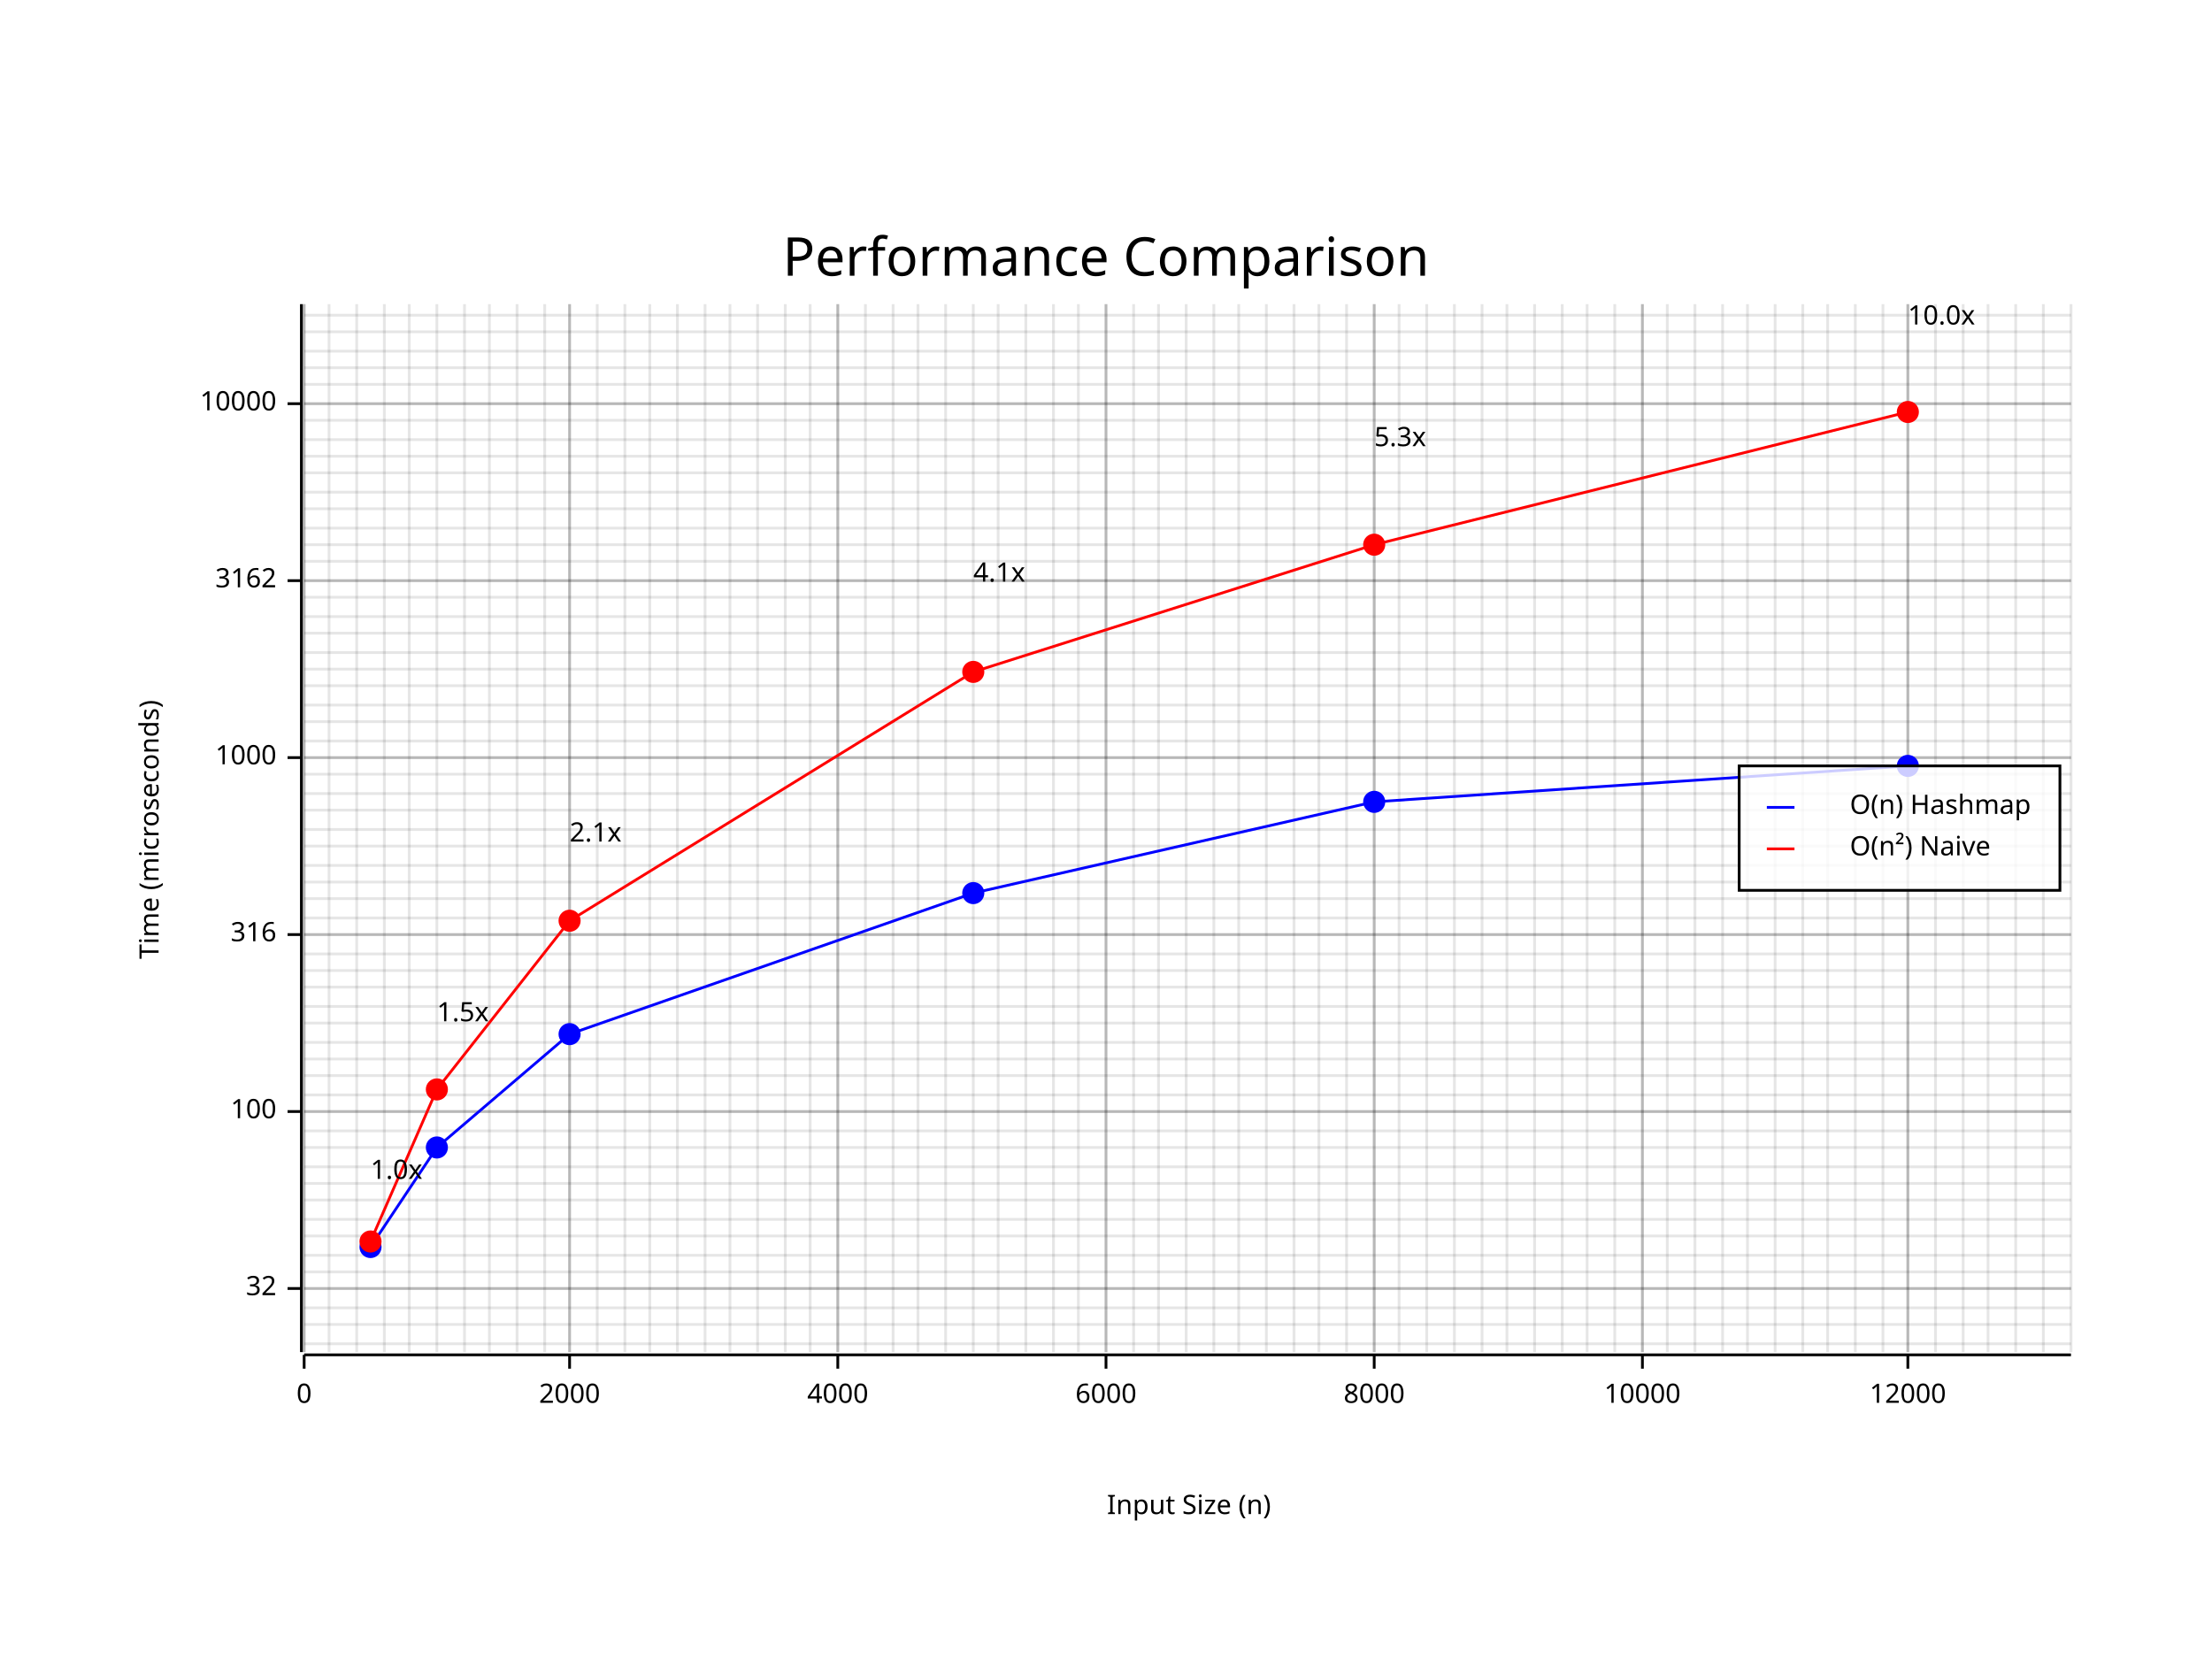
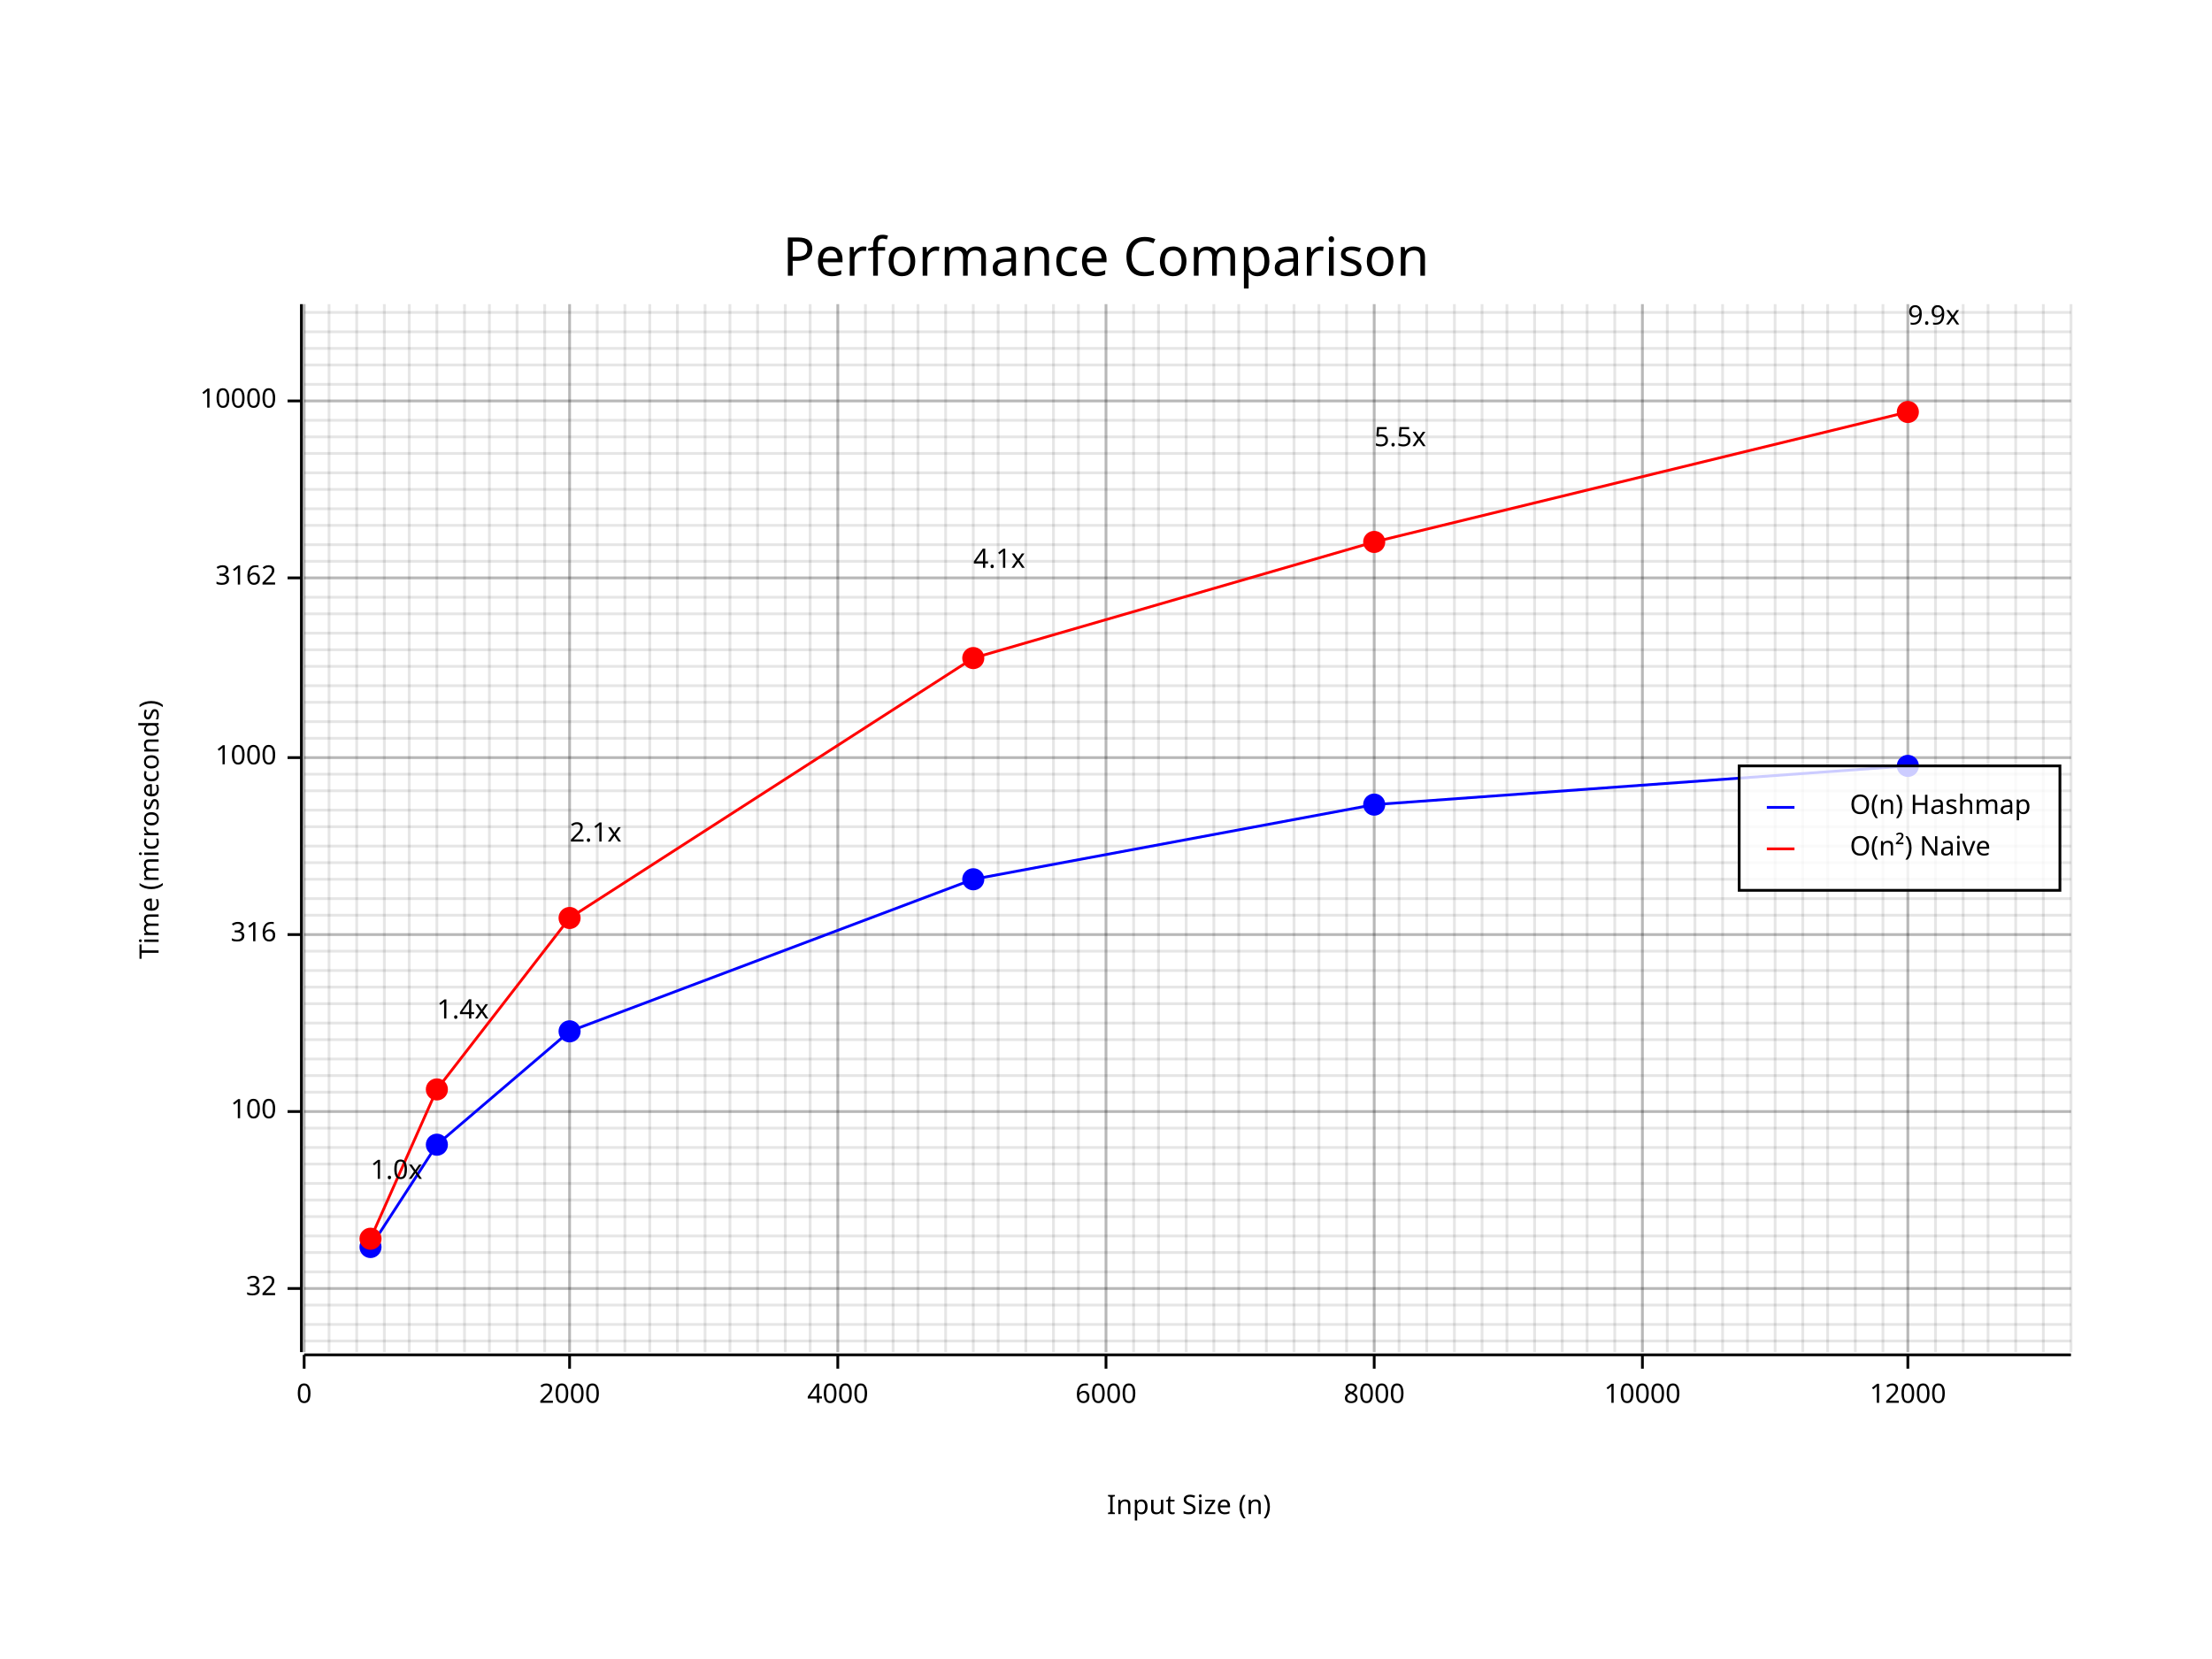
<svg xmlns="http://www.w3.org/2000/svg" width="800" height="600" viewBox="0 0 800 600">
  <rect x="0" y="0" width="800" height="600" opacity="1" fill="#FFFFFF" stroke="none" />
  <text x="400" y="85" dy="0.76em" text-anchor="middle" font-family="sans-serif" font-size="19.355" opacity="1" fill="#000000">
Performance Comparison
</text>
  <line opacity="0.1" stroke="#000000" stroke-width="1" x1="110" y1="489" x2="110" y2="110" />
  <line opacity="0.1" stroke="#000000" stroke-width="1" x1="119" y1="489" x2="119" y2="110" />
  <line opacity="0.1" stroke="#000000" stroke-width="1" x1="129" y1="489" x2="129" y2="110" />
  <line opacity="0.1" stroke="#000000" stroke-width="1" x1="139" y1="489" x2="139" y2="110" />
  <line opacity="0.1" stroke="#000000" stroke-width="1" x1="148" y1="489" x2="148" y2="110" />
  <line opacity="0.1" stroke="#000000" stroke-width="1" x1="158" y1="489" x2="158" y2="110" />
  <line opacity="0.1" stroke="#000000" stroke-width="1" x1="168" y1="489" x2="168" y2="110" />
  <line opacity="0.1" stroke="#000000" stroke-width="1" x1="177" y1="489" x2="177" y2="110" />
  <line opacity="0.1" stroke="#000000" stroke-width="1" x1="187" y1="489" x2="187" y2="110" />
  <line opacity="0.1" stroke="#000000" stroke-width="1" x1="197" y1="489" x2="197" y2="110" />
  <line opacity="0.1" stroke="#000000" stroke-width="1" x1="206" y1="489" x2="206" y2="110" />
  <line opacity="0.1" stroke="#000000" stroke-width="1" x1="216" y1="489" x2="216" y2="110" />
  <line opacity="0.1" stroke="#000000" stroke-width="1" x1="226" y1="489" x2="226" y2="110" />
  <line opacity="0.1" stroke="#000000" stroke-width="1" x1="235" y1="489" x2="235" y2="110" />
  <line opacity="0.1" stroke="#000000" stroke-width="1" x1="245" y1="489" x2="245" y2="110" />
  <line opacity="0.1" stroke="#000000" stroke-width="1" x1="255" y1="489" x2="255" y2="110" />
  <line opacity="0.1" stroke="#000000" stroke-width="1" x1="264" y1="489" x2="264" y2="110" />
  <line opacity="0.1" stroke="#000000" stroke-width="1" x1="274" y1="489" x2="274" y2="110" />
  <line opacity="0.1" stroke="#000000" stroke-width="1" x1="284" y1="489" x2="284" y2="110" />
  <line opacity="0.1" stroke="#000000" stroke-width="1" x1="293" y1="489" x2="293" y2="110" />
  <line opacity="0.1" stroke="#000000" stroke-width="1" x1="303" y1="489" x2="303" y2="110" />
  <line opacity="0.1" stroke="#000000" stroke-width="1" x1="313" y1="489" x2="313" y2="110" />
  <line opacity="0.1" stroke="#000000" stroke-width="1" x1="323" y1="489" x2="323" y2="110" />
  <line opacity="0.1" stroke="#000000" stroke-width="1" x1="332" y1="489" x2="332" y2="110" />
  <line opacity="0.1" stroke="#000000" stroke-width="1" x1="342" y1="489" x2="342" y2="110" />
  <line opacity="0.1" stroke="#000000" stroke-width="1" x1="352" y1="489" x2="352" y2="110" />
  <line opacity="0.1" stroke="#000000" stroke-width="1" x1="361" y1="489" x2="361" y2="110" />
  <line opacity="0.1" stroke="#000000" stroke-width="1" x1="371" y1="489" x2="371" y2="110" />
  <line opacity="0.1" stroke="#000000" stroke-width="1" x1="381" y1="489" x2="381" y2="110" />
  <line opacity="0.1" stroke="#000000" stroke-width="1" x1="390" y1="489" x2="390" y2="110" />
  <line opacity="0.1" stroke="#000000" stroke-width="1" x1="400" y1="489" x2="400" y2="110" />
  <line opacity="0.1" stroke="#000000" stroke-width="1" x1="410" y1="489" x2="410" y2="110" />
  <line opacity="0.1" stroke="#000000" stroke-width="1" x1="419" y1="489" x2="419" y2="110" />
  <line opacity="0.1" stroke="#000000" stroke-width="1" x1="429" y1="489" x2="429" y2="110" />
  <line opacity="0.1" stroke="#000000" stroke-width="1" x1="439" y1="489" x2="439" y2="110" />
  <line opacity="0.1" stroke="#000000" stroke-width="1" x1="448" y1="489" x2="448" y2="110" />
  <line opacity="0.1" stroke="#000000" stroke-width="1" x1="458" y1="489" x2="458" y2="110" />
  <line opacity="0.1" stroke="#000000" stroke-width="1" x1="468" y1="489" x2="468" y2="110" />
  <line opacity="0.1" stroke="#000000" stroke-width="1" x1="477" y1="489" x2="477" y2="110" />
  <line opacity="0.1" stroke="#000000" stroke-width="1" x1="487" y1="489" x2="487" y2="110" />
  <line opacity="0.1" stroke="#000000" stroke-width="1" x1="497" y1="489" x2="497" y2="110" />
  <line opacity="0.1" stroke="#000000" stroke-width="1" x1="506" y1="489" x2="506" y2="110" />
  <line opacity="0.1" stroke="#000000" stroke-width="1" x1="516" y1="489" x2="516" y2="110" />
  <line opacity="0.1" stroke="#000000" stroke-width="1" x1="526" y1="489" x2="526" y2="110" />
  <line opacity="0.1" stroke="#000000" stroke-width="1" x1="536" y1="489" x2="536" y2="110" />
  <line opacity="0.1" stroke="#000000" stroke-width="1" x1="545" y1="489" x2="545" y2="110" />
  <line opacity="0.1" stroke="#000000" stroke-width="1" x1="555" y1="489" x2="555" y2="110" />
  <line opacity="0.1" stroke="#000000" stroke-width="1" x1="565" y1="489" x2="565" y2="110" />
  <line opacity="0.1" stroke="#000000" stroke-width="1" x1="574" y1="489" x2="574" y2="110" />
  <line opacity="0.1" stroke="#000000" stroke-width="1" x1="584" y1="489" x2="584" y2="110" />
  <line opacity="0.1" stroke="#000000" stroke-width="1" x1="594" y1="489" x2="594" y2="110" />
  <line opacity="0.1" stroke="#000000" stroke-width="1" x1="603" y1="489" x2="603" y2="110" />
  <line opacity="0.1" stroke="#000000" stroke-width="1" x1="613" y1="489" x2="613" y2="110" />
  <line opacity="0.1" stroke="#000000" stroke-width="1" x1="623" y1="489" x2="623" y2="110" />
  <line opacity="0.1" stroke="#000000" stroke-width="1" x1="632" y1="489" x2="632" y2="110" />
  <line opacity="0.1" stroke="#000000" stroke-width="1" x1="642" y1="489" x2="642" y2="110" />
  <line opacity="0.1" stroke="#000000" stroke-width="1" x1="652" y1="489" x2="652" y2="110" />
  <line opacity="0.1" stroke="#000000" stroke-width="1" x1="661" y1="489" x2="661" y2="110" />
  <line opacity="0.1" stroke="#000000" stroke-width="1" x1="671" y1="489" x2="671" y2="110" />
  <line opacity="0.1" stroke="#000000" stroke-width="1" x1="681" y1="489" x2="681" y2="110" />
  <line opacity="0.1" stroke="#000000" stroke-width="1" x1="690" y1="489" x2="690" y2="110" />
  <line opacity="0.1" stroke="#000000" stroke-width="1" x1="700" y1="489" x2="700" y2="110" />
  <line opacity="0.1" stroke="#000000" stroke-width="1" x1="710" y1="489" x2="710" y2="110" />
  <line opacity="0.1" stroke="#000000" stroke-width="1" x1="719" y1="489" x2="719" y2="110" />
  <line opacity="0.1" stroke="#000000" stroke-width="1" x1="729" y1="489" x2="729" y2="110" />
  <line opacity="0.1" stroke="#000000" stroke-width="1" x1="739" y1="489" x2="739" y2="110" />
  <line opacity="0.1" stroke="#000000" stroke-width="1" x1="749" y1="489" x2="749" y2="110" />
-   <line opacity="0.1" stroke="#000000" stroke-width="1" x1="110" y1="486" x2="749" y2="486" />
+   <line opacity="0.1" stroke="#000000" stroke-width="1" x1="110" y1="485" x2="749" y2="485" />
  <line opacity="0.1" stroke="#000000" stroke-width="1" x1="110" y1="479" x2="749" y2="479" />
-   <line opacity="0.1" stroke="#000000" stroke-width="1" x1="110" y1="473" x2="749" y2="473" />
+   <line opacity="0.1" stroke="#000000" stroke-width="1" x1="110" y1="472" x2="749" y2="472" />
  <line opacity="0.1" stroke="#000000" stroke-width="1" x1="110" y1="466" x2="749" y2="466" />
  <line opacity="0.1" stroke="#000000" stroke-width="1" x1="110" y1="460" x2="749" y2="460" />
-   <line opacity="0.1" stroke="#000000" stroke-width="1" x1="110" y1="454" x2="749" y2="454" />
+   <line opacity="0.1" stroke="#000000" stroke-width="1" x1="110" y1="453" x2="749" y2="453" />
  <line opacity="0.1" stroke="#000000" stroke-width="1" x1="110" y1="447" x2="749" y2="447" />
-   <line opacity="0.1" stroke="#000000" stroke-width="1" x1="110" y1="441" x2="749" y2="441" />
+   <line opacity="0.1" stroke="#000000" stroke-width="1" x1="110" y1="440" x2="749" y2="440" />
  <line opacity="0.1" stroke="#000000" stroke-width="1" x1="110" y1="434" x2="749" y2="434" />
  <line opacity="0.1" stroke="#000000" stroke-width="1" x1="110" y1="428" x2="749" y2="428" />
-   <line opacity="0.1" stroke="#000000" stroke-width="1" x1="110" y1="422" x2="749" y2="422" />
+   <line opacity="0.1" stroke="#000000" stroke-width="1" x1="110" y1="421" x2="749" y2="421" />
  <line opacity="0.1" stroke="#000000" stroke-width="1" x1="110" y1="415" x2="749" y2="415" />
-   <line opacity="0.1" stroke="#000000" stroke-width="1" x1="110" y1="409" x2="749" y2="409" />
+   <line opacity="0.1" stroke="#000000" stroke-width="1" x1="110" y1="408" x2="749" y2="408" />
  <line opacity="0.1" stroke="#000000" stroke-width="1" x1="110" y1="402" x2="749" y2="402" />
-   <line opacity="0.1" stroke="#000000" stroke-width="1" x1="110" y1="396" x2="749" y2="396" />
+   <line opacity="0.1" stroke="#000000" stroke-width="1" x1="110" y1="395" x2="749" y2="395" />
  <line opacity="0.1" stroke="#000000" stroke-width="1" x1="110" y1="389" x2="749" y2="389" />
  <line opacity="0.1" stroke="#000000" stroke-width="1" x1="110" y1="383" x2="749" y2="383" />
-   <line opacity="0.1" stroke="#000000" stroke-width="1" x1="110" y1="377" x2="749" y2="377" />
+   <line opacity="0.1" stroke="#000000" stroke-width="1" x1="110" y1="376" x2="749" y2="376" />
  <line opacity="0.1" stroke="#000000" stroke-width="1" x1="110" y1="370" x2="749" y2="370" />
-   <line opacity="0.1" stroke="#000000" stroke-width="1" x1="110" y1="364" x2="749" y2="364" />
+   <line opacity="0.1" stroke="#000000" stroke-width="1" x1="110" y1="363" x2="749" y2="363" />
  <line opacity="0.1" stroke="#000000" stroke-width="1" x1="110" y1="357" x2="749" y2="357" />
  <line opacity="0.1" stroke="#000000" stroke-width="1" x1="110" y1="351" x2="749" y2="351" />
-   <line opacity="0.1" stroke="#000000" stroke-width="1" x1="110" y1="345" x2="749" y2="345" />
+   <line opacity="0.1" stroke="#000000" stroke-width="1" x1="110" y1="344" x2="749" y2="344" />
  <line opacity="0.1" stroke="#000000" stroke-width="1" x1="110" y1="338" x2="749" y2="338" />
-   <line opacity="0.1" stroke="#000000" stroke-width="1" x1="110" y1="332" x2="749" y2="332" />
+   <line opacity="0.1" stroke="#000000" stroke-width="1" x1="110" y1="331" x2="749" y2="331" />
  <line opacity="0.1" stroke="#000000" stroke-width="1" x1="110" y1="325" x2="749" y2="325" />
-   <line opacity="0.1" stroke="#000000" stroke-width="1" x1="110" y1="319" x2="749" y2="319" />
-   <line opacity="0.1" stroke="#000000" stroke-width="1" x1="110" y1="313" x2="749" y2="313" />
+   <line opacity="0.1" stroke="#000000" stroke-width="1" x1="110" y1="318" x2="749" y2="318" />
+   <line opacity="0.1" stroke="#000000" stroke-width="1" x1="110" y1="312" x2="749" y2="312" />
  <line opacity="0.1" stroke="#000000" stroke-width="1" x1="110" y1="306" x2="749" y2="306" />
-   <line opacity="0.1" stroke="#000000" stroke-width="1" x1="110" y1="300" x2="749" y2="300" />
+   <line opacity="0.1" stroke="#000000" stroke-width="1" x1="110" y1="299" x2="749" y2="299" />
  <line opacity="0.1" stroke="#000000" stroke-width="1" x1="110" y1="293" x2="749" y2="293" />
-   <line opacity="0.1" stroke="#000000" stroke-width="1" x1="110" y1="287" x2="749" y2="287" />
+   <line opacity="0.1" stroke="#000000" stroke-width="1" x1="110" y1="286" x2="749" y2="286" />
  <line opacity="0.1" stroke="#000000" stroke-width="1" x1="110" y1="280" x2="749" y2="280" />
  <line opacity="0.1" stroke="#000000" stroke-width="1" x1="110" y1="274" x2="749" y2="274" />
-   <line opacity="0.1" stroke="#000000" stroke-width="1" x1="110" y1="268" x2="749" y2="268" />
+   <line opacity="0.1" stroke="#000000" stroke-width="1" x1="110" y1="267" x2="749" y2="267" />
  <line opacity="0.1" stroke="#000000" stroke-width="1" x1="110" y1="261" x2="749" y2="261" />
-   <line opacity="0.1" stroke="#000000" stroke-width="1" x1="110" y1="255" x2="749" y2="255" />
+   <line opacity="0.1" stroke="#000000" stroke-width="1" x1="110" y1="254" x2="749" y2="254" />
  <line opacity="0.1" stroke="#000000" stroke-width="1" x1="110" y1="248" x2="749" y2="248" />
-   <line opacity="0.1" stroke="#000000" stroke-width="1" x1="110" y1="242" x2="749" y2="242" />
-   <line opacity="0.1" stroke="#000000" stroke-width="1" x1="110" y1="236" x2="749" y2="236" />
+   <line opacity="0.1" stroke="#000000" stroke-width="1" x1="110" y1="241" x2="749" y2="241" />
+   <line opacity="0.1" stroke="#000000" stroke-width="1" x1="110" y1="235" x2="749" y2="235" />
  <line opacity="0.1" stroke="#000000" stroke-width="1" x1="110" y1="229" x2="749" y2="229" />
-   <line opacity="0.1" stroke="#000000" stroke-width="1" x1="110" y1="223" x2="749" y2="223" />
+   <line opacity="0.1" stroke="#000000" stroke-width="1" x1="110" y1="222" x2="749" y2="222" />
  <line opacity="0.1" stroke="#000000" stroke-width="1" x1="110" y1="216" x2="749" y2="216" />
-   <line opacity="0.1" stroke="#000000" stroke-width="1" x1="110" y1="210" x2="749" y2="210" />
+   <line opacity="0.1" stroke="#000000" stroke-width="1" x1="110" y1="209" x2="749" y2="209" />
  <line opacity="0.1" stroke="#000000" stroke-width="1" x1="110" y1="203" x2="749" y2="203" />
  <line opacity="0.1" stroke="#000000" stroke-width="1" x1="110" y1="197" x2="749" y2="197" />
-   <line opacity="0.1" stroke="#000000" stroke-width="1" x1="110" y1="191" x2="749" y2="191" />
+   <line opacity="0.1" stroke="#000000" stroke-width="1" x1="110" y1="190" x2="749" y2="190" />
  <line opacity="0.1" stroke="#000000" stroke-width="1" x1="110" y1="184" x2="749" y2="184" />
-   <line opacity="0.1" stroke="#000000" stroke-width="1" x1="110" y1="178" x2="749" y2="178" />
+   <line opacity="0.1" stroke="#000000" stroke-width="1" x1="110" y1="177" x2="749" y2="177" />
  <line opacity="0.1" stroke="#000000" stroke-width="1" x1="110" y1="171" x2="749" y2="171" />
-   <line opacity="0.1" stroke="#000000" stroke-width="1" x1="110" y1="165" x2="749" y2="165" />
-   <line opacity="0.1" stroke="#000000" stroke-width="1" x1="110" y1="159" x2="749" y2="159" />
+   <line opacity="0.1" stroke="#000000" stroke-width="1" x1="110" y1="164" x2="749" y2="164" />
+   <line opacity="0.1" stroke="#000000" stroke-width="1" x1="110" y1="158" x2="749" y2="158" />
  <line opacity="0.1" stroke="#000000" stroke-width="1" x1="110" y1="152" x2="749" y2="152" />
-   <line opacity="0.1" stroke="#000000" stroke-width="1" x1="110" y1="146" x2="749" y2="146" />
+   <line opacity="0.1" stroke="#000000" stroke-width="1" x1="110" y1="145" x2="749" y2="145" />
  <line opacity="0.1" stroke="#000000" stroke-width="1" x1="110" y1="139" x2="749" y2="139" />
-   <line opacity="0.1" stroke="#000000" stroke-width="1" x1="110" y1="133" x2="749" y2="133" />
-   <line opacity="0.1" stroke="#000000" stroke-width="1" x1="110" y1="127" x2="749" y2="127" />
+   <line opacity="0.1" stroke="#000000" stroke-width="1" x1="110" y1="132" x2="749" y2="132" />
+   <line opacity="0.1" stroke="#000000" stroke-width="1" x1="110" y1="126" x2="749" y2="126" />
  <line opacity="0.1" stroke="#000000" stroke-width="1" x1="110" y1="120" x2="749" y2="120" />
-   <line opacity="0.1" stroke="#000000" stroke-width="1" x1="110" y1="114" x2="749" y2="114" />
+   <line opacity="0.1" stroke="#000000" stroke-width="1" x1="110" y1="113" x2="749" y2="113" />
  <text x="50" y="300" dy="0.76em" text-anchor="middle" font-family="sans-serif" font-size="9.677" opacity="1" fill="#000000" transform="rotate(270, 50, 300)">
Time (microseconds)
</text>
  <text x="430" y="550" dy="-0.5ex" text-anchor="middle" font-family="sans-serif" font-size="9.677" opacity="1" fill="#000000">
Input Size (n)
</text>
  <line opacity="0.2" stroke="#000000" stroke-width="1" x1="110" y1="489" x2="110" y2="110" />
  <line opacity="0.2" stroke="#000000" stroke-width="1" x1="206" y1="489" x2="206" y2="110" />
  <line opacity="0.2" stroke="#000000" stroke-width="1" x1="303" y1="489" x2="303" y2="110" />
  <line opacity="0.2" stroke="#000000" stroke-width="1" x1="400" y1="489" x2="400" y2="110" />
  <line opacity="0.2" stroke="#000000" stroke-width="1" x1="497" y1="489" x2="497" y2="110" />
  <line opacity="0.2" stroke="#000000" stroke-width="1" x1="594" y1="489" x2="594" y2="110" />
  <line opacity="0.2" stroke="#000000" stroke-width="1" x1="690" y1="489" x2="690" y2="110" />
  <line opacity="0.2" stroke="#000000" stroke-width="1" x1="110" y1="466" x2="749" y2="466" />
  <line opacity="0.2" stroke="#000000" stroke-width="1" x1="110" y1="402" x2="749" y2="402" />
  <line opacity="0.2" stroke="#000000" stroke-width="1" x1="110" y1="338" x2="749" y2="338" />
  <line opacity="0.2" stroke="#000000" stroke-width="1" x1="110" y1="274" x2="749" y2="274" />
-   <line opacity="0.2" stroke="#000000" stroke-width="1" x1="110" y1="210" x2="749" y2="210" />
-   <line opacity="0.2" stroke="#000000" stroke-width="1" x1="110" y1="146" x2="749" y2="146" />
+   <line opacity="0.2" stroke="#000000" stroke-width="1" x1="110" y1="209" x2="749" y2="209" />
+   <line opacity="0.2" stroke="#000000" stroke-width="1" x1="110" y1="145" x2="749" y2="145" />
  <polyline fill="none" opacity="1" stroke="#000000" stroke-width="1" points="109,110 109,489 " />
  <text x="100" y="466" dy="0.5ex" text-anchor="end" font-family="sans-serif" font-size="9.677" opacity="1" fill="#000000">
32
</text>
  <polyline fill="none" opacity="1" stroke="#000000" stroke-width="1" points="104,466 109,466 " />
  <text x="100" y="402" dy="0.5ex" text-anchor="end" font-family="sans-serif" font-size="9.677" opacity="1" fill="#000000">
100
</text>
  <polyline fill="none" opacity="1" stroke="#000000" stroke-width="1" points="104,402 109,402 " />
  <text x="100" y="338" dy="0.5ex" text-anchor="end" font-family="sans-serif" font-size="9.677" opacity="1" fill="#000000">
316
</text>
  <polyline fill="none" opacity="1" stroke="#000000" stroke-width="1" points="104,338 109,338 " />
  <text x="100" y="274" dy="0.5ex" text-anchor="end" font-family="sans-serif" font-size="9.677" opacity="1" fill="#000000">
1000
</text>
  <polyline fill="none" opacity="1" stroke="#000000" stroke-width="1" points="104,274 109,274 " />
-   <text x="100" y="210" dy="0.5ex" text-anchor="end" font-family="sans-serif" font-size="9.677" opacity="1" fill="#000000">
+   <text x="100" y="209" dy="0.5ex" text-anchor="end" font-family="sans-serif" font-size="9.677" opacity="1" fill="#000000">
3162
</text>
-   <polyline fill="none" opacity="1" stroke="#000000" stroke-width="1" points="104,210 109,210 " />
-   <text x="100" y="146" dy="0.5ex" text-anchor="end" font-family="sans-serif" font-size="9.677" opacity="1" fill="#000000">
+   <polyline fill="none" opacity="1" stroke="#000000" stroke-width="1" points="104,209 109,209 " />
+   <text x="100" y="145" dy="0.5ex" text-anchor="end" font-family="sans-serif" font-size="9.677" opacity="1" fill="#000000">
10000
</text>
-   <polyline fill="none" opacity="1" stroke="#000000" stroke-width="1" points="104,146 109,146 " />
+   <polyline fill="none" opacity="1" stroke="#000000" stroke-width="1" points="104,145 109,145 " />
  <polyline fill="none" opacity="1" stroke="#000000" stroke-width="1" points="110,490 749,490 " />
  <text x="110" y="500" dy="0.76em" text-anchor="middle" font-family="sans-serif" font-size="9.677" opacity="1" fill="#000000">
0
</text>
  <polyline fill="none" opacity="1" stroke="#000000" stroke-width="1" points="110,490 110,495 " />
  <text x="206" y="500" dy="0.76em" text-anchor="middle" font-family="sans-serif" font-size="9.677" opacity="1" fill="#000000">
2000
</text>
  <polyline fill="none" opacity="1" stroke="#000000" stroke-width="1" points="206,490 206,495 " />
  <text x="303" y="500" dy="0.76em" text-anchor="middle" font-family="sans-serif" font-size="9.677" opacity="1" fill="#000000">
4000
</text>
  <polyline fill="none" opacity="1" stroke="#000000" stroke-width="1" points="303,490 303,495 " />
  <text x="400" y="500" dy="0.76em" text-anchor="middle" font-family="sans-serif" font-size="9.677" opacity="1" fill="#000000">
6000
</text>
  <polyline fill="none" opacity="1" stroke="#000000" stroke-width="1" points="400,490 400,495 " />
  <text x="497" y="500" dy="0.76em" text-anchor="middle" font-family="sans-serif" font-size="9.677" opacity="1" fill="#000000">
8000
</text>
  <polyline fill="none" opacity="1" stroke="#000000" stroke-width="1" points="497,490 497,495 " />
  <text x="594" y="500" dy="0.76em" text-anchor="middle" font-family="sans-serif" font-size="9.677" opacity="1" fill="#000000">
10000
</text>
  <polyline fill="none" opacity="1" stroke="#000000" stroke-width="1" points="594,490 594,495 " />
  <text x="690" y="500" dy="0.76em" text-anchor="middle" font-family="sans-serif" font-size="9.677" opacity="1" fill="#000000">
12000
</text>
  <polyline fill="none" opacity="1" stroke="#000000" stroke-width="1" points="690,490 690,495 " />
-   <polyline fill="none" opacity="1" stroke="#0000FF" stroke-width="1" points="134,451 158,415 206,374 352,323 497,290 690,277 " />
+   <polyline fill="none" opacity="1" stroke="#0000FF" stroke-width="1" points="134,451 158,414 206,373 352,318 497,291 690,277 " />
  <circle cx="134" cy="451" r="4" opacity="1" fill="#0000FF" stroke="none" stroke-width="1" />
-   <circle cx="158" cy="415" r="4" opacity="1" fill="#0000FF" stroke="none" stroke-width="1" />
-   <circle cx="206" cy="374" r="4" opacity="1" fill="#0000FF" stroke="none" stroke-width="1" />
-   <circle cx="352" cy="323" r="4" opacity="1" fill="#0000FF" stroke="none" stroke-width="1" />
-   <circle cx="497" cy="290" r="4" opacity="1" fill="#0000FF" stroke="none" stroke-width="1" />
+   <circle cx="158" cy="414" r="4" opacity="1" fill="#0000FF" stroke="none" stroke-width="1" />
+   <circle cx="206" cy="373" r="4" opacity="1" fill="#0000FF" stroke="none" stroke-width="1" />
+   <circle cx="352" cy="318" r="4" opacity="1" fill="#0000FF" stroke="none" stroke-width="1" />
+   <circle cx="497" cy="291" r="4" opacity="1" fill="#0000FF" stroke="none" stroke-width="1" />
  <circle cx="690" cy="277" r="4" opacity="1" fill="#0000FF" stroke="none" stroke-width="1" />
-   <polyline fill="none" opacity="1" stroke="#FF0000" stroke-width="1" points="134,449 158,394 206,333 352,243 497,197 690,149 " />
-   <circle cx="134" cy="449" r="4" opacity="1" fill="#FF0000" stroke="none" stroke-width="1" />
+   <polyline fill="none" opacity="1" stroke="#FF0000" stroke-width="1" points="134,448 158,394 206,332 352,238 497,196 690,149 " />
+   <circle cx="134" cy="448" r="4" opacity="1" fill="#FF0000" stroke="none" stroke-width="1" />
  <circle cx="158" cy="394" r="4" opacity="1" fill="#FF0000" stroke="none" stroke-width="1" />
-   <circle cx="206" cy="333" r="4" opacity="1" fill="#FF0000" stroke="none" stroke-width="1" />
-   <circle cx="352" cy="243" r="4" opacity="1" fill="#FF0000" stroke="none" stroke-width="1" />
-   <circle cx="497" cy="197" r="4" opacity="1" fill="#FF0000" stroke="none" stroke-width="1" />
+   <circle cx="206" cy="332" r="4" opacity="1" fill="#FF0000" stroke="none" stroke-width="1" />
+   <circle cx="352" cy="238" r="4" opacity="1" fill="#FF0000" stroke="none" stroke-width="1" />
+   <circle cx="497" cy="196" r="4" opacity="1" fill="#FF0000" stroke="none" stroke-width="1" />
  <circle cx="690" cy="149" r="4" opacity="1" fill="#FF0000" stroke="none" stroke-width="1" />
  <text x="134" y="419" dy="0.76em" text-anchor="start" font-family="sans-serif" font-size="9.677" opacity="1" fill="#000000">
1.0x
</text>
-   <text x="158" y="362" dy="0.76em" text-anchor="start" font-family="sans-serif" font-size="9.677" opacity="1" fill="#000000">
- 1.5x
+   <text x="158" y="361" dy="0.76em" text-anchor="start" font-family="sans-serif" font-size="9.677" opacity="1" fill="#000000">
+ 1.4x
</text>
  <text x="206" y="297" dy="0.76em" text-anchor="start" font-family="sans-serif" font-size="9.677" opacity="1" fill="#000000">
2.1x
</text>
-   <text x="352" y="203" dy="0.76em" text-anchor="start" font-family="sans-serif" font-size="9.677" opacity="1" fill="#000000">
+   <text x="352" y="198" dy="0.76em" text-anchor="start" font-family="sans-serif" font-size="9.677" opacity="1" fill="#000000">
4.1x
</text>
  <text x="497" y="154" dy="0.76em" text-anchor="start" font-family="sans-serif" font-size="9.677" opacity="1" fill="#000000">
- 5.3x
+ 5.5x
</text>
  <text x="690" y="110" dy="0.76em" text-anchor="start" font-family="sans-serif" font-size="9.677" opacity="1" fill="#000000">
- 10.0x
+ 9.9x
</text>
  <rect x="629" y="277" width="116" height="45" opacity="0.8" fill="#FFFFFF" stroke="none" />
  <rect x="629" y="277" width="116" height="45" opacity="1" fill="none" stroke="#000000" />
  <text x="669" y="287" dy="0.76em" text-anchor="start" font-family="sans-serif" font-size="9.677" opacity="1" fill="#000000">
O(n) Hashmap
</text>
  <text x="669" y="302" dy="0.76em" text-anchor="start" font-family="sans-serif" font-size="9.677" opacity="1" fill="#000000">
O(n²) Naive
</text>
  <polyline fill="none" opacity="1" stroke="#0000FF" stroke-width="1" points="639,292 649,292 " />
  <polyline fill="none" opacity="1" stroke="#FF0000" stroke-width="1" points="639,307 649,307 " />
</svg>
